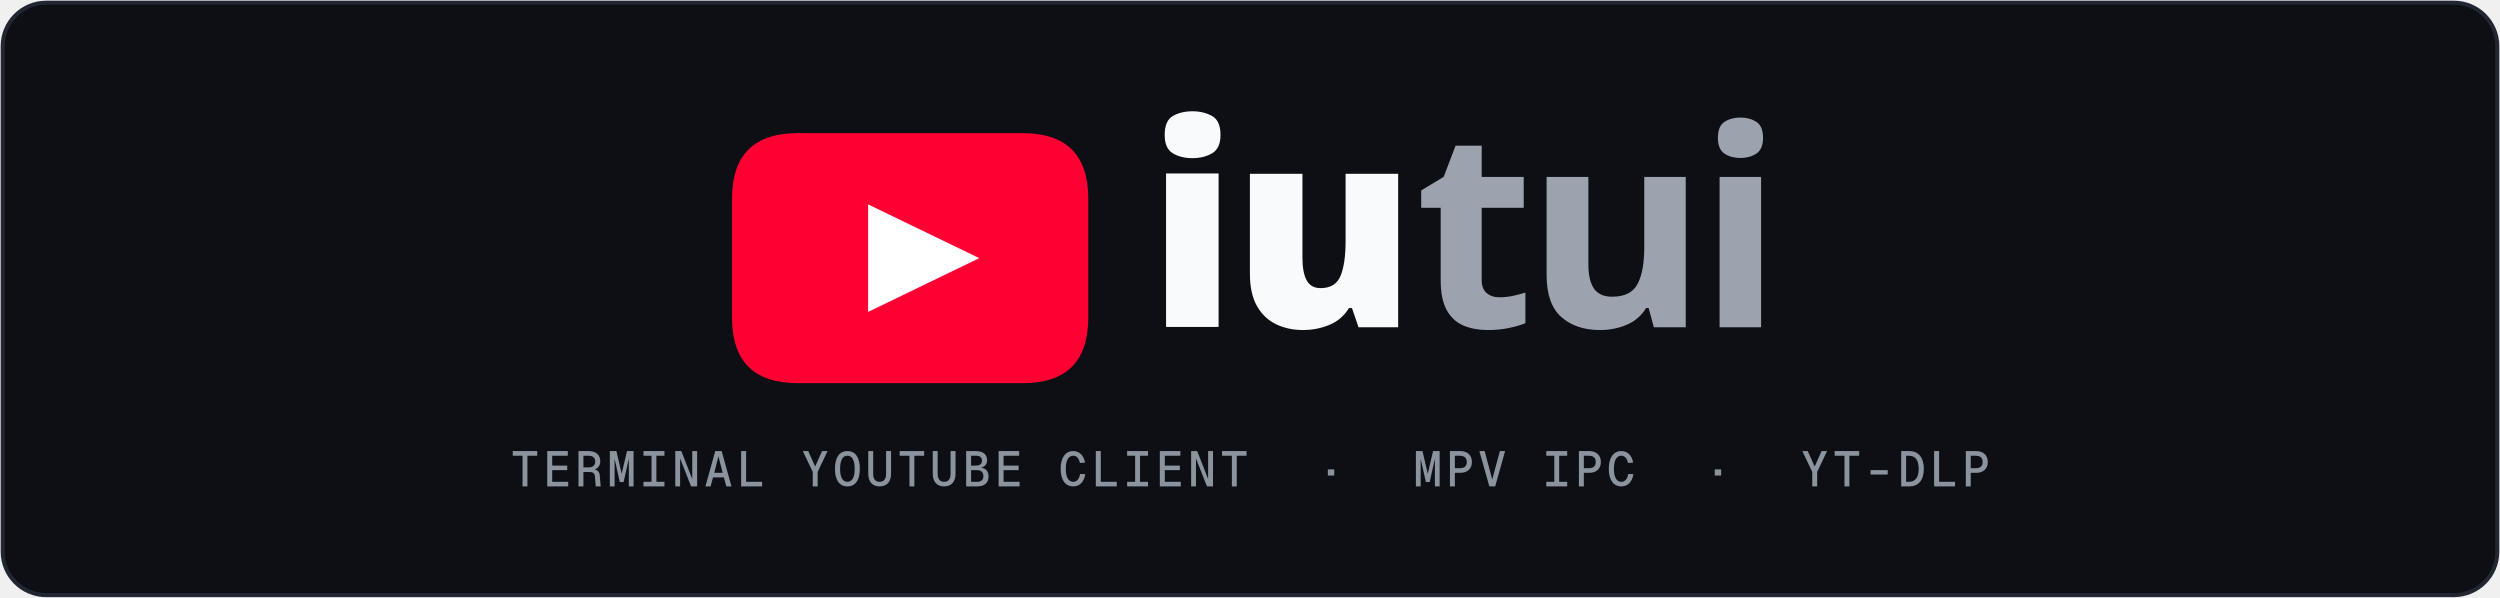
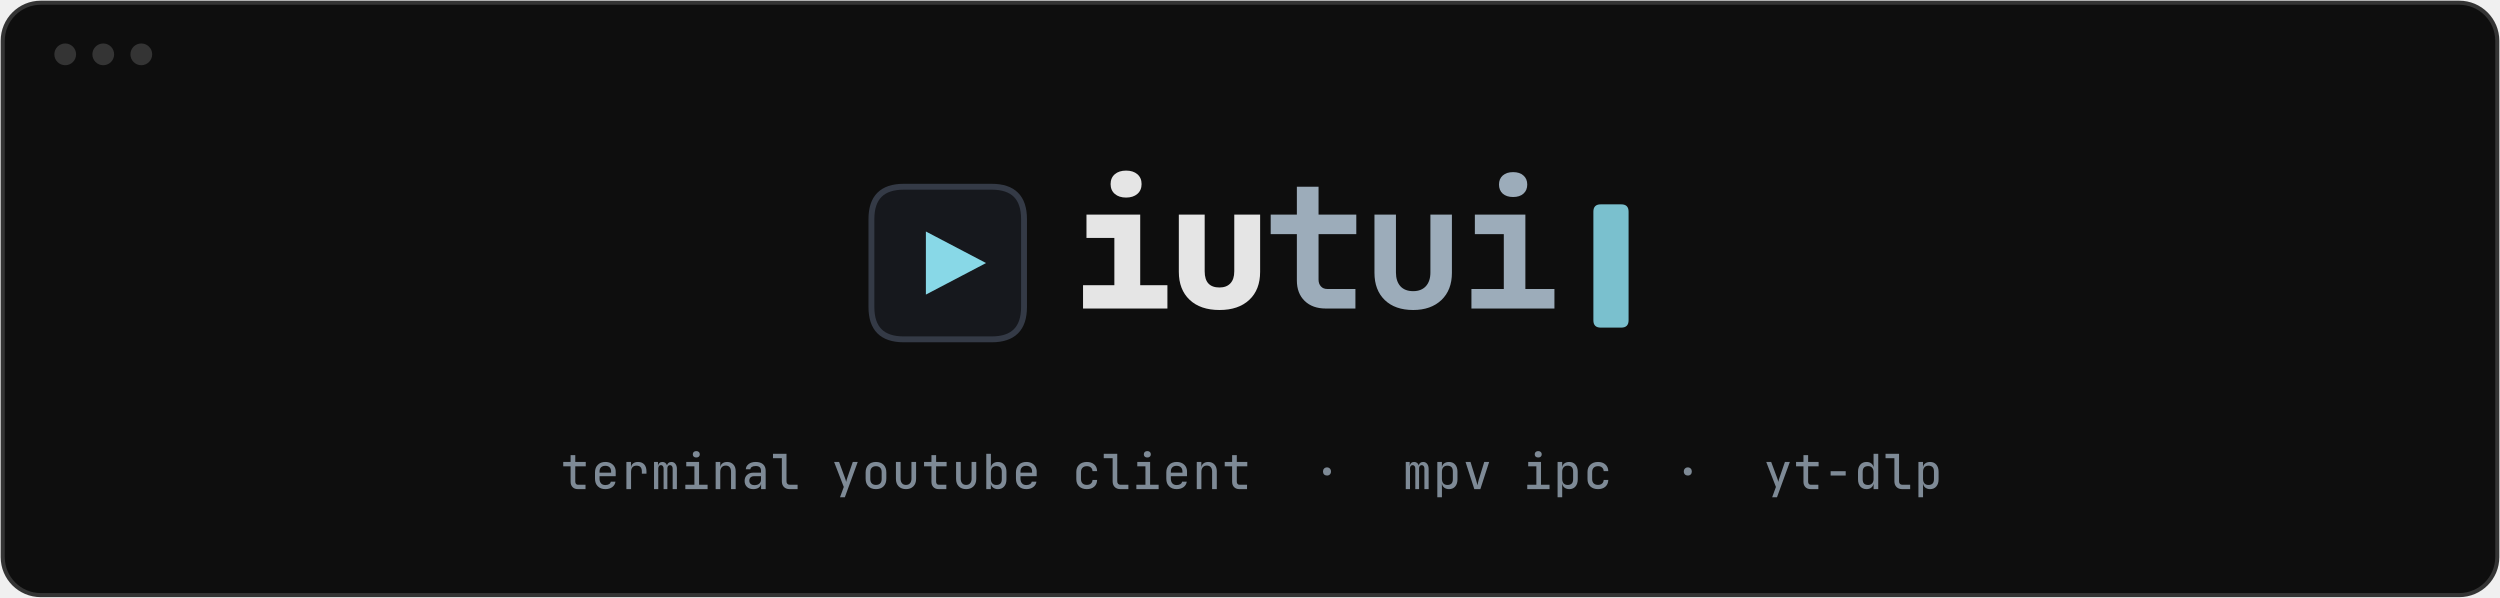
<svg xmlns="http://www.w3.org/2000/svg" width="920" height="220" viewBox="0 0 920 220">
-   <rect x="1" y="1" width="918" height="218" rx="16" fill="#0D0F14" stroke="#222633" stroke-width="1.5" />
-   <g transform="translate(161.00,26.00) scale(1.15)">
-     <path d="M115.25 20.00H187.25Q208.25 20.00 208.25 41.00V79.00Q208.25 100.00 187.25 100.00H115.25Q94.25 100.00 94.25 79.00V41.00Q94.25 20.00 115.25 20.00Z" fill="#FF0033" />
-     <path d="M137.80 42.80 L173.37 60.00 L137.80 77.20Z" fill="#FFFFFF" />
-     <g transform="translate(227.25,-13.00)">
-       <path d="M14.34 26.00C16.75 26.00,18.84 26.51,20.62 27.52C22.41 28.52,23.31 30.53,23.31 33.55C23.31 36.45,22.41 38.41,20.62 39.45C18.84 40.48,16.75 41.00,14.34 41.00C11.88 41.00,9.77 40.48,8.05 39.45C6.32 38.41,5.45 36.45,5.45 33.55C5.45 30.53,6.32 28.52,8.05 27.52C9.77 26.51,11.88 26.00,14.34 26.00ZM22.70 45.89L22.70 95.00L5.89 95.00L5.89 45.89ZM80.16 46.00L80.16 95.11L67.48 95.11L65.38 88.98L64.41 88.98C62.88 91.48,60.79 93.27,58.14 94.36C55.50 95.45,52.69 96.00,49.70 96.00C46.54 96.00,43.66 95.38,41.08 94.14C38.49 92.89,36.45 90.94,34.95 88.28C33.46 85.62,32.72 82.18,32.72 77.97L32.72 46.00L49.53 46.00L49.53 72.81C49.53 76.01,49.98 78.45,50.89 80.11C51.80 81.77,53.28 82.59,55.34 82.59C58.51 82.59,60.63 81.29,61.72 78.69C62.80 76.07,63.34 72.34,63.34 67.48L63.34 46.00Z" fill="#F9FAFB" />
+   <rect x="1" y="1" width="918" height="218" rx="14" fill="#0E0E0E" stroke="#343434" stroke-width="1.5" />
+   <circle cx="24" cy="20" r="4" fill="#343434" />
+   <circle cx="38" cy="20" r="4" fill="#343434" />
+   <circle cx="52" cy="20" r="4" fill="#343434" />
+   <g transform="translate(179.20,32.00) scale(1.08)">
+     <path d="M142.00 34.00H172.00Q183.00 34.00 183.00 45.00V75.00Q183.00 86.00 172.00 86.00H142.00Q131.00 86.00 131.00 75.00V45.00Q131.00 34.00 142.00 34.00Z" fill="#16181D" stroke="#343A46" stroke-width="2" />
+     <path d="M149.56 49.25 L170.06 60.00 L149.56 70.75Z" fill="#88D8E7" />
+     <g transform="translate(199.00,15.50)">
+       <path d="M4.11 60.00L4.11 52.05L14.78 52.05L14.78 35.95L5.28 35.95L5.28 28.00L23.59 28.00L23.59 52.05L32.86 52.05L32.86 60.00ZM18.78 22.19C17.18 22.19,15.89 21.78,14.94 20.95C13.98 20.12,13.50 19.00,13.50 17.59C13.50 16.18,13.98 15.06,14.94 14.23C15.89 13.41,17.18 13.00,18.78 13.00C20.38 13.00,21.66 13.41,22.62 14.23C23.58 15.06,24.06 16.18,24.06 17.59C24.06 19.00,23.58 20.12,22.62 20.95C21.66 21.78,20.38 22.19,18.78 22.19ZM50.61 60.50C46.27 60.50,42.87 59.34,40.42 57.02C37.97 54.70,36.75 51.52,36.75 47.50L36.75 28.00L45.56 28.00L45.56 47.34C45.56 51.00,47.24 52.83,50.61 52.83C52.20 52.83,53.44 52.36,54.31 51.42C55.20 50.48,55.64 49.12,55.64 47.34L55.64 28.00L64.45 28.00L64.45 47.50C64.45 51.56,63.22 54.75,60.75 57.05C58.29 59.35,54.91 60.50,50.61 60.50Z" fill="#E5E5E5" />
    </g>
-     <g transform="translate(312.75,-13.00)">
-       <path d="M27.11 85.52C28.57 85.52,29.97 85.37,31.33 85.08C32.68 84.79,34.03 84.43,35.38 84.02L35.38 93.80C33.97 94.39,32.22 94.91,30.14 95.34C28.05 95.78,25.78 96.00,23.31 96.00C20.45 96.00,17.88 95.53,15.62 94.59C13.36 93.66,11.57 92.03,10.25 89.70C8.93 87.38,8.27 84.16,8.27 80.05L8.27 56.88L2.03 56.88L2.03 51.33L9.23 46.98L13.03 37.00L21.39 37.00L21.39 47.00L34.84 47.00L34.84 56.88L21.39 56.88L21.39 80.05C21.39 81.87,21.91 83.24,22.97 84.16C24.02 85.06,25.40 85.52,27.11 85.52ZM86.69 47.00L86.69 95.12L76.48 95.12L74.81 88.95L74.02 88.95C72.49 91.42,70.41 93.21,67.77 94.33C65.13 95.44,62.29 96.00,59.23 96.00C54.13 96.00,50.00 94.61,46.86 91.83C43.72 89.04,42.16 84.55,42.16 78.38L42.16 47.00L55.53 47.00L55.53 75.03C55.53 78.44,56.13 81.01,57.33 82.75C58.54 84.48,60.46 85.34,63.11 85.34C67.10 85.34,69.81 84.00,71.25 81.30C72.69 78.59,73.41 74.68,73.41 69.56L73.41 47.00ZM104.20 28.00C106.14 28.00,107.83 28.46,109.27 29.38C110.70 30.28,111.42 32.00,111.42 34.53C111.42 36.94,110.70 38.61,109.27 39.55C107.83 40.48,106.14 40.95,104.20 40.95C102.20 40.95,100.50 40.48,99.09 39.55C97.69 38.61,96.98 36.94,96.98 34.53C96.98 32.00,97.69 30.28,99.09 29.38C100.50 28.46,102.20 28.00,104.20 28.00ZM110.80 47.00L110.80 95.12L97.52 95.12L97.52 47.00Z" fill="#9CA3AF" />
+     <g transform="translate(265.00,15.50)">
+       <path d="M20.83 60.00C17.82 60.00,15.42 59.14,13.64 57.42C11.86 55.70,10.97 53.37,10.97 50.44L10.97 34.66L2.05 34.66L2.05 28.00L10.97 28.00L10.97 18.50L18.36 18.50L18.36 28.00L31.22 28.00L31.22 34.66L18.36 34.66L18.36 50.16C18.36 51.09,18.62 51.85,19.16 52.45C19.69 53.05,20.42 53.34,21.36 53.34L30.92 53.34L30.92 60.00ZM50.61 60.50C46.49 60.50,43.27 59.37,40.92 57.11C38.58 54.84,37.41 51.75,37.41 47.84L37.41 28.00L44.73 28.00L44.73 47.72C44.73 49.72,45.24 51.28,46.25 52.41C47.27 53.52,48.72 54.08,50.61 54.08C52.44 54.08,53.88 53.52,54.91 52.41C55.95 51.28,56.47 49.72,56.47 47.72L56.47 28.00L63.80 28.00L63.80 47.84C63.80 51.75,62.60 54.84,60.22 57.11C57.83 59.37,54.63 60.50,50.61 60.50ZM70.45 60.00L70.45 53.34L81.48 53.34L81.48 34.66L71.62 34.66L71.62 28.00L88.83 28.00L88.83 53.34L98.73 53.34L98.73 60.00ZM84.66 22.00C83.16 22.00,81.99 21.62,81.12 20.86C80.27 20.09,79.84 19.05,79.84 17.75C79.84 16.46,80.27 15.43,81.12 14.67C81.99 13.90,83.16 13.52,84.66 13.52C86.14 13.52,87.32 13.90,88.17 14.67C89.04 15.43,89.47 16.46,89.47 17.75C89.47 19.05,89.04 20.09,88.17 20.86C87.32 21.62,86.14 22.00,84.66 22.00Z" fill="#9CACBA" />
    </g>
+     <path d="M379.50 40.00H386.50Q389.00 40.00 389.00 42.50V79.50Q389.00 82.00 386.50 82.00H379.50Q377.00 82.00 377.00 79.50V42.50Q377.00 40.00 379.50 40.00Z" fill="#88D8E7" fill-opacity="0.88" />
  </g>
-   <g transform="translate(188.00,161.00)">
-     <path d="M4.30 18.00L6.09 18.00L6.09 6.72L9.70 6.72L9.70 5.00L0.69 5.00L0.69 6.72L4.30 6.72ZM13.38 18.00L21.09 18.00L21.09 16.30L15.21 16.30L15.21 12.00L20.74 12.00L20.74 10.34L15.21 10.34L15.21 6.72L20.95 6.72L20.95 5.00L13.38 5.00ZM24.89 18.00L26.70 18.00L26.70 12.70L28.86 12.70C30.36 12.70,30.84 13.17,30.95 14.53L31.23 18.00L33.04 18.00L32.73 14.14C32.64 12.69,32.04 12.02,30.82 11.78C31.98 11.42,32.90 10.31,32.90 8.78C32.90 6.41,31.31 5.00,28.71 5.00L24.89 5.00ZM26.70 11.00L26.70 6.72L28.68 6.72C30.18 6.72,31.04 7.48,31.04 8.86C31.04 10.23,30.18 11.00,28.68 11.00ZM40.09 16.41L41.48 16.41L43.41 7.81L43.41 18.00L45.16 18.00L45.16 5.00L42.73 5.00L40.78 13.34L38.84 5.00L36.42 5.00L36.42 18.00L38.17 18.00L38.17 7.81ZM48.80 18.00L56.51 18.00L56.51 16.30L53.55 16.30L53.55 6.72L56.51 6.72L56.51 5.00L48.80 5.00L48.80 6.72L51.76 6.72L51.76 16.30L48.80 16.30ZM60.50 18.00L62.28 18.00L62.28 7.73L66.33 18.00L68.55 18.00L68.55 5.00L66.75 5.00L66.75 15.28L62.72 5.00L60.50 5.00ZM71.60 18.00L73.49 18.00L74.38 14.69L78.39 14.69L79.29 18.00L81.18 18.00L77.57 5.00L75.21 5.00ZM76.38 6.89L77.93 13.00L74.85 13.00ZM84.74 18.00L92.45 18.00L92.45 16.30L86.57 16.30L86.57 5.00L84.74 5.00ZM111.09 18.00L112.90 18.00L112.90 12.66L116.54 5.00L114.52 5.00L111.98 10.69L109.43 5.00L107.43 5.00L111.09 12.66ZM123.84 18.00C126.78 18.00,128.42 15.69,128.42 11.53C128.42 7.31,126.78 5.00,123.84 5.00C120.92 5.00,119.26 7.31,119.26 11.53C119.26 15.69,120.92 18.00,123.84 18.00ZM123.84 16.31C122.11 16.31,121.15 14.69,121.15 11.53C121.15 8.36,122.11 6.70,123.84 6.70C125.57 6.70,126.53 8.36,126.53 11.53C126.53 14.69,125.57 16.31,123.84 16.31ZM135.70 18.00C138.33 18.00,139.91 16.31,139.91 13.34L139.91 5.00L138.08 5.00L138.08 13.41C138.08 15.28,137.25 16.31,135.70 16.31C134.17 16.31,133.33 15.28,133.33 13.41L133.33 5.00L131.52 5.00L131.52 13.34C131.52 16.31,133.09 18.00,135.70 18.00ZM146.68 18.00L148.48 18.00L148.48 6.72L152.09 6.72L152.09 5.00L143.07 5.00L143.07 6.72L146.68 6.72ZM159.44 18.00C162.06 18.00,163.64 16.31,163.64 13.34L163.64 5.00L161.81 5.00L161.81 13.41C161.81 15.28,160.98 16.31,159.44 16.31C157.91 16.31,157.06 15.28,157.06 13.41L157.06 5.00L155.25 5.00L155.25 13.34C155.25 16.31,156.83 18.00,159.44 18.00ZM167.55 18.00L171.54 18.00C174.21 18.00,175.79 16.77,175.79 14.31C175.79 12.47,174.79 11.30,172.97 11.08C174.41 10.81,175.25 9.78,175.25 8.41C175.25 6.23,173.83 5.00,171.11 5.00L167.55 5.00ZM169.36 10.33L169.36 6.70L171.14 6.70C172.68 6.70,173.36 7.34,173.36 8.53C173.36 9.67,172.68 10.33,171.14 10.33ZM169.36 16.31L169.36 12.00L171.55 12.00C173.07 12.00,173.89 12.83,173.89 14.22C173.89 15.53,173.13 16.31,171.55 16.31ZM179.49 18.00L187.20 18.00L187.20 16.30L181.32 16.30L181.32 12.00L186.85 12.00L186.85 10.34L181.32 10.34L181.32 6.72L187.05 6.72L187.05 5.00L179.49 5.00ZM206.96 18.00C209.32 18.00,210.95 16.34,211.38 13.50L209.49 13.41C209.18 15.31,208.23 16.31,206.96 16.31C205.16 16.31,204.21 14.58,204.21 11.53C204.21 8.44,205.16 6.70,206.96 6.70C208.12 6.70,209.05 7.62,209.40 9.36L211.30 9.25C210.80 6.55,209.20 5.00,206.96 5.00C203.99 5.00,202.32 7.50,202.32 11.53C202.32 15.53,203.99 18.00,206.96 18.00ZM215.26 18.00L222.96 18.00L222.96 16.30L217.09 16.30L217.09 5.00L215.26 5.00ZM226.78 18.00L234.48 18.00L234.48 16.30L231.53 16.30L231.53 6.72L234.48 6.72L234.48 5.00L226.78 5.00L226.78 6.72L229.73 6.72L229.73 16.30L226.78 16.30ZM238.82 18.00L246.52 18.00L246.52 16.30L240.65 16.30L240.65 12.00L246.18 12.00L246.18 10.34L240.65 10.34L240.65 6.72L246.38 6.72L246.38 5.00L238.82 5.00ZM250.34 18.00L252.12 18.00L252.12 7.73L256.17 18.00L258.39 18.00L258.39 5.00L256.59 5.00L256.59 15.28L252.56 5.00L250.34 5.00ZM265.33 18.00L267.13 18.00L267.13 6.72L270.74 6.72L270.74 5.00L261.72 5.00L261.72 6.72L265.33 6.72ZM300.65 14.00L303.01 14.00L303.01 11.73L300.65 11.73ZM336.73 16.41L338.12 16.41L340.04 7.81L340.04 18.00L341.79 18.00L341.79 5.00L339.37 5.00L337.41 13.34L335.48 5.00L333.05 5.00L333.05 18.00L334.80 18.00L334.80 7.81ZM345.58 18.00L347.39 18.00L347.39 13.00L349.39 13.00C351.95 13.00,353.66 11.55,353.66 9.02C353.66 6.47,351.95 5.00,349.39 5.00L345.58 5.00ZM347.39 11.30L347.39 6.72L349.20 6.72C350.95 6.72,351.77 7.53,351.77 9.02C351.77 10.50,350.95 11.30,349.20 11.30ZM360.08 18.00L362.22 18.00L365.88 5.00L363.96 5.00L361.14 15.44L358.35 5.00L356.41 5.00ZM381.03 18.00L388.73 18.00L388.73 16.30L385.78 16.30L385.78 6.72L388.73 6.72L388.73 5.00L381.03 5.00L381.03 6.72L383.98 6.72L383.98 16.30L381.03 16.30ZM393.04 18.00L394.85 18.00L394.85 13.00L396.85 13.00C399.41 13.00,401.12 11.55,401.12 9.02C401.12 6.47,399.41 5.00,396.85 5.00L393.04 5.00ZM394.85 11.30L394.85 6.72L396.66 6.72C398.41 6.72,399.23 7.53,399.23 9.02C399.23 10.50,398.41 11.30,396.66 11.30ZM408.67 18.00C411.03 18.00,412.65 16.34,413.09 13.50L411.20 13.41C410.89 15.31,409.93 16.31,408.67 16.31C406.87 16.31,405.92 14.58,405.92 11.53C405.92 8.44,406.87 6.70,408.67 6.70C409.82 6.70,410.76 7.62,411.11 9.36L413.01 9.25C412.51 6.55,410.90 5.00,408.67 5.00C405.70 5.00,404.03 7.50,404.03 11.53C404.03 15.53,405.70 18.00,408.67 18.00ZM443.03 14.00L445.39 14.00L445.39 11.73L443.03 11.73ZM478.91 18.00L480.72 18.00L480.72 12.66L484.36 5.00L482.34 5.00L479.80 10.69L477.25 5.00L475.25 5.00L478.91 12.66ZM490.77 18.00L492.57 18.00L492.57 6.72L496.18 6.72L496.18 5.00L487.16 5.00L487.16 6.72L490.77 6.72ZM500.37 13.62L506.68 13.62L506.68 12.00L500.37 12.00ZM511.64 18.00L514.64 18.00C517.91 18.00,519.97 15.78,519.97 11.53C519.97 7.27,517.91 5.00,514.64 5.00L511.64 5.00ZM513.45 16.30L513.45 6.72L514.58 6.72C516.80 6.72,518.08 8.33,518.08 11.53C518.08 14.70,516.80 16.30,514.58 16.30ZM523.76 18.00L531.46 18.00L531.46 16.30L525.59 16.30L525.59 5.00L523.76 5.00ZM535.42 18.00L537.23 18.00L537.23 13.00L539.23 13.00C541.80 13.00,543.50 11.55,543.50 9.02C543.50 6.47,541.80 5.00,539.23 5.00L535.42 5.00ZM537.23 11.30L537.23 6.72L539.05 6.72C540.80 6.72,541.61 7.53,541.61 9.02C541.61 10.50,540.80 11.30,539.05 11.30Z" fill="#8B949E" />
+   <g transform="translate(206.50,162.00)">
+     <path d="M6.16 18.00C5.33 18.00,4.68 17.75,4.20 17.25C3.72 16.75,3.48 16.09,3.48 15.27L3.48 9.61L0.77 9.61L0.77 8.00L3.48 8.00L3.48 5.50L5.20 5.50L5.20 8.00L9.06 8.00L9.06 9.61L5.20 9.61L5.20 15.27C5.20 15.60,5.29 15.87,5.47 16.08C5.64 16.29,5.88 16.39,6.19 16.39L8.97 16.39L8.97 18.00ZM16.27 18.00C15.12 18.00,14.20 17.66,13.50 16.97C12.80 16.28,12.46 15.34,12.46 14.14L12.46 11.86C12.46 10.67,12.80 9.73,13.50 9.05C14.20 8.35,15.12 8.00,16.27 8.00C17.03 8.00,17.70 8.15,18.27 8.45C18.84 8.76,19.29 9.17,19.60 9.70C19.92 10.23,20.08 10.86,20.08 11.56L20.08 13.23L14.13 13.23L14.13 14.12C14.13 14.88,14.32 15.46,14.69 15.88C15.07 16.29,15.60 16.50,16.27 16.50C16.82 16.50,17.27 16.39,17.63 16.17C17.99 15.95,18.21 15.64,18.27 15.25L19.99 15.25C19.87 16.09,19.47 16.77,18.79 17.27C18.11 17.76,17.27 18.00,16.27 18.00ZM14.13 11.53L14.13 11.95L18.39 11.95L18.39 11.53C18.39 10.86,18.21 10.34,17.83 9.97C17.46 9.61,16.95 9.42,16.27 9.42C15.58 9.42,15.05 9.61,14.68 9.97C14.31 10.34,14.13 10.86,14.13 11.53ZM24.01 18.00L24.01 8.00L25.70 8.00L25.70 9.91L25.73 9.91C25.81 9.31,26.07 8.85,26.52 8.52C26.97 8.17,27.56 8.00,28.30 8.00C29.28 8.00,30.04 8.31,30.59 8.92C31.12 9.53,31.40 10.38,31.40 11.48L31.40 12.31L29.70 12.31L29.70 11.47C29.70 10.06,29.04 9.36,27.73 9.36C27.07 9.36,26.57 9.56,26.23 9.97C25.89 10.38,25.73 10.95,25.73 11.67L25.73 18.00ZM34.18 18.00L34.18 8.00L35.63 8.00L35.63 9.36L35.70 9.36C35.73 8.95,35.90 8.62,36.18 8.38C36.46 8.12,36.82 8.00,37.27 8.00C37.70 8.00,38.05 8.12,38.34 8.34C38.62 8.57,38.84 8.89,38.96 9.28C39.03 8.88,39.21 8.56,39.49 8.34C39.78 8.12,40.15 8.00,40.60 8.00C41.20 8.00,41.67 8.23,42.04 8.70C42.41 9.17,42.60 9.78,42.60 10.53L42.60 18.00L41.04 18.00L41.04 10.41C41.04 10.03,40.95 9.73,40.77 9.52C40.59 9.29,40.36 9.17,40.05 9.17C39.75 9.17,39.51 9.28,39.34 9.50C39.17 9.72,39.09 10.02,39.09 10.41L39.09 18.00L37.70 18.00L37.70 10.41C37.70 10.03,37.61 9.73,37.43 9.52C37.26 9.29,37.03 9.17,36.73 9.17C36.42 9.17,36.18 9.28,36.01 9.50C35.83 9.72,35.74 10.02,35.74 10.41L35.74 18.00ZM45.70 18.00L45.70 16.39L49.04 16.39L49.04 9.61L46.04 9.61L46.04 8.00L50.76 8.00L50.76 16.39L53.90 16.39L53.90 18.00ZM49.73 6.36C49.34 6.36,49.03 6.26,48.79 6.05C48.56 5.84,48.45 5.55,48.45 5.19C48.45 4.82,48.56 4.54,48.79 4.33C49.03 4.11,49.34 4.00,49.73 4.00C50.12 4.00,50.44 4.11,50.67 4.33C50.91 4.54,51.03 4.82,51.03 5.19C51.03 5.55,50.91 5.84,50.67 6.05C50.44 6.26,50.12 6.36,49.73 6.36ZM56.86 18.00L56.86 8.00L58.55 8.00L58.55 9.89L58.56 9.89C58.64 9.31,58.91 8.85,59.36 8.52C59.80 8.17,60.39 8.00,61.11 8.00C62.05 8.00,62.81 8.31,63.38 8.94C63.95 9.55,64.23 10.38,64.23 11.42L64.23 18.00L62.52 18.00L62.52 11.59C62.52 10.86,62.34 10.29,62.00 9.91C61.66 9.52,61.18 9.33,60.58 9.33C59.95 9.33,59.46 9.54,59.09 9.95C58.74 10.36,58.56 10.92,58.56 11.64L58.56 18.00ZM70.70 18.00C69.72 18.00,68.95 17.73,68.38 17.17C67.80 16.61,67.52 15.88,67.52 14.97C67.52 14.06,67.81 13.34,68.41 12.78C69.00 12.22,69.78 11.94,70.75 11.94L73.55 11.94L73.55 11.22C73.55 10.07,72.90 9.50,71.61 9.50C71.02 9.50,70.55 9.61,70.20 9.81C69.86 10.02,69.67 10.32,69.64 10.70L67.95 10.70C68.00 9.91,68.35 9.27,69.00 8.77C69.66 8.26,70.52 8.00,71.61 8.00C72.77 8.00,73.68 8.29,74.31 8.86C74.95 9.43,75.27 10.23,75.27 11.27L75.27 18.00L73.58 18.00L73.58 16.05L73.55 16.05C73.46 16.65,73.17 17.13,72.67 17.48C72.17 17.83,71.52 18.00,70.70 18.00ZM71.16 16.53C71.88 16.53,72.46 16.36,72.89 16.00C73.33 15.64,73.55 15.14,73.55 14.52L73.55 13.25L70.91 13.25C70.41 13.25,70.02 13.40,69.70 13.70C69.40 14.00,69.25 14.39,69.25 14.88C69.25 15.38,69.41 15.78,69.75 16.08C70.08 16.38,70.55 16.53,71.16 16.53ZM84.08 18.00C83.21 18.00,82.51 17.74,81.99 17.22C81.48 16.69,81.22 16.00,81.22 15.14L81.22 6.61L77.96 6.61L77.96 5.00L82.93 5.00L82.93 15.11C82.93 15.51,83.03 15.82,83.24 16.05C83.46 16.28,83.75 16.39,84.13 16.39L87.02 16.39L87.02 18.00ZM102.62 21.00L104.01 17.20L100.45 8.00L102.28 8.00L104.42 13.80C104.51 14.05,104.61 14.32,104.70 14.61C104.79 14.89,104.86 15.14,104.89 15.34C104.93 15.14,104.98 14.89,105.06 14.61C105.14 14.32,105.23 14.05,105.32 13.80L107.32 8.00L109.14 8.00L104.40 21.00ZM115.86 18.00C114.69 18.00,113.77 17.66,113.08 16.98C112.39 16.30,112.05 15.34,112.05 14.12L112.05 11.89C112.05 10.67,112.39 9.72,113.08 9.03C113.77 8.34,114.69 8.00,115.86 8.00C117.02 8.00,117.95 8.34,118.64 9.03C119.33 9.72,119.67 10.67,119.67 11.89L119.67 14.12C119.67 15.34,119.33 16.30,118.64 16.98C117.95 17.66,117.02 18.00,115.86 18.00ZM115.86 16.45C116.50 16.45,117.02 16.27,117.39 15.91C117.77 15.53,117.95 14.98,117.95 14.27L117.95 11.73C117.95 11.03,117.77 10.49,117.39 10.12C117.02 9.75,116.50 9.56,115.86 9.56C115.21 9.56,114.70 9.75,114.33 10.12C113.95 10.49,113.77 11.03,113.77 11.73L113.77 14.27C113.77 14.98,113.95 15.53,114.33 15.91C114.70 16.27,115.21 16.45,115.86 16.45ZM126.91 18.00C125.78 18.00,124.88 17.66,124.20 16.98C123.54 16.31,123.20 15.39,123.20 14.22L123.20 8.00L124.92 8.00L124.92 14.22C124.92 14.91,125.10 15.45,125.45 15.86C125.80 16.26,126.29 16.45,126.91 16.45C127.52 16.45,128.00 16.26,128.36 15.86C128.72 15.45,128.91 14.91,128.91 14.22L128.91 8.00L130.62 8.00L130.62 14.22C130.62 15.39,130.29 16.31,129.61 16.98C128.93 17.66,128.03 18.00,126.91 18.00ZM138.94 18.00C138.12 18.00,137.46 17.75,136.99 17.25C136.51 16.75,136.27 16.09,136.27 15.27L136.27 9.61L133.55 9.61L133.55 8.00L136.27 8.00L136.27 5.50L137.99 5.50L137.99 8.00L141.85 8.00L141.85 9.61L137.99 9.61L137.99 15.27C137.99 15.60,138.07 15.87,138.25 16.08C138.43 16.29,138.67 16.39,138.97 16.39L141.75 16.39L141.75 18.00ZM149.04 18.00C147.91 18.00,147.01 17.66,146.34 16.98C145.67 16.31,145.34 15.39,145.34 14.22L145.34 8.00L147.05 8.00L147.05 14.22C147.05 14.91,147.23 15.45,147.59 15.86C147.94 16.26,148.42 16.45,149.04 16.45C149.65 16.45,150.14 16.26,150.49 15.86C150.86 15.45,151.04 14.91,151.04 14.22L151.04 8.00L152.76 8.00L152.76 14.22C152.76 15.39,152.42 16.31,151.74 16.98C151.06 17.66,150.16 18.00,149.04 18.00ZM160.76 18.00C160.04 18.00,159.45 17.82,158.98 17.45C158.52 17.09,158.23 16.58,158.13 15.92L158.13 18.00L156.45 18.00L156.45 5.00L158.15 5.00L158.15 7.78L158.12 10.05C158.22 9.41,158.51 8.91,158.98 8.55C159.45 8.18,160.04 8.00,160.76 8.00C161.70 8.00,162.46 8.33,163.02 8.98C163.59 9.63,163.87 10.51,163.87 11.61L163.87 14.39C163.87 15.51,163.59 16.39,163.02 17.03C162.46 17.68,161.70 18.00,160.76 18.00ZM160.15 16.47C160.78 16.47,161.28 16.31,161.63 15.98C161.98 15.65,162.16 15.11,162.16 14.36L162.16 11.66C162.16 10.90,161.98 10.36,161.63 10.03C161.28 9.70,160.78 9.53,160.15 9.53C159.53 9.53,159.04 9.73,158.68 10.11C158.32 10.50,158.15 11.04,158.15 11.73L158.15 14.27C158.15 14.98,158.32 15.52,158.68 15.91C159.04 16.28,159.53 16.47,160.15 16.47ZM171.18 18.00C170.04 18.00,169.11 17.66,168.42 16.97C167.72 16.28,167.37 15.34,167.37 14.14L167.37 11.86C167.37 10.67,167.72 9.73,168.42 9.05C169.11 8.35,170.04 8.00,171.18 8.00C171.94 8.00,172.61 8.15,173.18 8.45C173.75 8.76,174.20 9.17,174.51 9.70C174.83 10.23,175.00 10.86,175.00 11.56L175.00 13.23L169.04 13.23L169.04 14.12C169.04 14.88,169.23 15.46,169.61 15.88C169.99 16.29,170.52 16.50,171.18 16.50C171.73 16.50,172.19 16.39,172.54 16.17C172.91 15.95,173.12 15.64,173.18 15.25L174.90 15.25C174.79 16.09,174.39 16.77,173.70 17.27C173.02 17.76,172.18 18.00,171.18 18.00ZM169.04 11.53L169.04 11.95L173.31 11.95L173.31 11.53C173.31 10.86,173.12 10.34,172.75 9.97C172.38 9.61,171.86 9.42,171.18 9.42C170.50 9.42,169.96 9.61,169.59 9.97C169.22 10.34,169.04 10.86,169.04 11.53ZM193.46 18.00C192.29 18.00,191.35 17.67,190.64 17.02C189.93 16.35,189.58 15.44,189.58 14.28L189.58 11.70C189.58 10.56,189.93 9.66,190.64 9.00C191.35 8.34,192.29 8.00,193.46 8.00C194.57 8.00,195.47 8.30,196.16 8.91C196.85 9.51,197.21 10.34,197.24 11.38L195.55 11.38C195.51 10.79,195.30 10.34,194.93 10.03C194.55 9.71,194.06 9.55,193.46 9.55C192.79 9.55,192.26 9.74,191.88 10.12C191.49 10.50,191.30 11.03,191.30 11.72L191.30 14.27C191.30 14.98,191.49 15.52,191.88 15.89C192.26 16.26,192.79 16.44,193.46 16.44C194.07 16.44,194.56 16.28,194.93 15.97C195.30 15.66,195.51 15.21,195.55 14.62L197.24 14.62C197.21 15.68,196.85 16.51,196.16 17.11C195.47 17.70,194.57 18.00,193.46 18.00ZM205.80 18.00C204.93 18.00,204.23 17.74,203.71 17.22C203.20 16.69,202.95 16.00,202.95 15.14L202.95 6.61L199.68 6.61L199.68 5.00L204.65 5.00L204.65 15.11C204.65 15.51,204.75 15.82,204.96 16.05C205.18 16.28,205.48 16.39,205.85 16.39L208.74 16.39L208.74 18.00ZM211.68 18.00L211.68 16.39L215.02 16.39L215.02 9.61L212.02 9.61L212.02 8.00L216.74 8.00L216.74 16.39L219.88 16.39L219.88 18.00ZM215.71 6.36C215.32 6.36,215.01 6.26,214.77 6.05C214.54 5.84,214.43 5.55,214.43 5.19C214.43 4.82,214.54 4.54,214.77 4.33C215.01 4.11,215.32 4.00,215.71 4.00C216.11 4.00,216.42 4.11,216.65 4.33C216.89 4.54,217.01 4.82,217.01 5.19C217.01 5.55,216.89 5.84,216.65 6.05C216.42 6.26,216.11 6.36,215.71 6.36ZM226.51 18.00C225.36 18.00,224.44 17.66,223.75 16.97C223.05 16.28,222.70 15.34,222.70 14.14L222.70 11.86C222.70 10.67,223.05 9.73,223.75 9.05C224.44 8.35,225.36 8.00,226.51 8.00C227.27 8.00,227.94 8.15,228.51 8.45C229.08 8.76,229.53 9.17,229.84 9.70C230.16 10.23,230.32 10.86,230.32 11.56L230.32 13.23L224.37 13.23L224.37 14.12C224.37 14.88,224.56 15.46,224.93 15.88C225.32 16.29,225.84 16.50,226.51 16.50C227.06 16.50,227.52 16.39,227.87 16.17C228.23 15.95,228.45 15.64,228.51 15.25L230.23 15.25C230.11 16.09,229.71 16.77,229.03 17.27C228.35 17.76,227.51 18.00,226.51 18.00ZM224.37 11.53L224.37 11.95L228.64 11.95L228.64 11.53C228.64 10.86,228.45 10.34,228.07 9.97C227.71 9.61,227.19 9.42,226.51 9.42C225.82 9.42,225.29 9.61,224.92 9.97C224.55 10.34,224.37 10.86,224.37 11.53ZM233.91 18.00L233.91 8.00L235.59 8.00L235.59 9.89L235.61 9.89C235.69 9.31,235.96 8.85,236.41 8.52C236.85 8.17,237.44 8.00,238.16 8.00C239.10 8.00,239.86 8.31,240.42 8.94C240.99 9.55,241.28 10.38,241.28 11.42L241.28 18.00L239.56 18.00L239.56 11.59C239.56 10.86,239.39 10.29,239.05 9.91C238.70 9.52,238.23 9.33,237.62 9.33C237.00 9.33,236.50 9.54,236.14 9.95C235.79 10.36,235.61 10.92,235.61 11.64L235.61 18.00ZM249.59 18.00C248.77 18.00,248.12 17.75,247.64 17.25C247.16 16.75,246.92 16.09,246.92 15.27L246.92 9.61L244.20 9.61L244.20 8.00L246.92 8.00L246.92 5.50L248.64 5.50L248.64 8.00L252.50 8.00L252.50 9.61L248.64 9.61L248.64 15.27C248.64 15.60,248.73 15.87,248.91 16.08C249.08 16.29,249.32 16.39,249.62 16.39L252.41 16.39L252.41 18.00ZM281.84 13.00C281.40 13.00,281.04 12.87,280.76 12.59C280.49 12.31,280.36 11.96,280.36 11.53C280.36 11.09,280.49 10.72,280.76 10.44C281.04 10.15,281.40 10.00,281.84 10.00C282.28 10.00,282.63 10.15,282.90 10.44C283.17 10.72,283.31 11.09,283.31 11.53C283.31 11.96,283.17 12.31,282.90 12.59C282.63 12.87,282.28 13.00,281.84 13.00ZM310.82 18.00L310.82 8.00L312.27 8.00L312.27 9.36L312.33 9.36C312.37 8.95,312.54 8.62,312.82 8.38C313.10 8.12,313.46 8.00,313.91 8.00C314.34 8.00,314.69 8.12,314.97 8.34C315.26 8.57,315.47 8.89,315.60 9.28C315.67 8.88,315.85 8.56,316.13 8.34C316.42 8.12,316.79 8.00,317.24 8.00C317.83 8.00,318.31 8.23,318.68 8.70C319.05 9.17,319.24 9.78,319.24 10.53L319.24 18.00L317.68 18.00L317.68 10.41C317.68 10.03,317.59 9.73,317.41 9.52C317.23 9.29,316.99 9.17,316.69 9.17C316.39 9.17,316.15 9.28,315.97 9.50C315.80 9.72,315.72 10.02,315.72 10.41L315.72 18.00L314.33 18.00L314.33 10.41C314.33 10.03,314.24 9.73,314.07 9.52C313.90 9.29,313.66 9.17,313.36 9.17C313.06 9.17,312.82 9.28,312.64 9.50C312.46 9.72,312.38 10.02,312.38 10.41L312.38 18.00ZM322.43 21.00L322.43 8.00L324.12 8.00L324.12 9.89L324.13 9.89C324.23 9.31,324.50 8.85,324.96 8.52C325.43 8.17,326.02 8.00,326.74 8.00C327.69 8.00,328.45 8.33,329.01 8.98C329.57 9.63,329.85 10.51,329.85 11.61L329.85 14.38C329.85 15.50,329.57 16.39,329.01 17.03C328.45 17.68,327.69 18.00,326.74 18.00C326.03 18.00,325.45 17.82,324.98 17.45C324.52 17.09,324.23 16.59,324.13 15.94L324.10 15.94L324.13 18.19L324.13 21.00ZM326.13 16.47C326.77 16.47,327.26 16.30,327.62 15.97C327.97 15.62,328.15 15.07,328.15 14.31L328.15 11.53C328.15 10.76,327.97 10.21,327.62 9.88C327.26 9.53,326.77 9.36,326.13 9.36C325.52 9.36,325.03 9.56,324.66 9.95C324.31 10.35,324.13 10.90,324.13 11.61L324.13 14.22C324.13 14.94,324.31 15.50,324.66 15.89C325.03 16.28,325.52 16.47,326.13 16.47ZM336.05 18.00L332.82 8.00L334.65 8.00L336.68 14.56C336.79 14.96,336.89 15.34,336.98 15.70C337.07 16.07,337.14 16.36,337.20 16.58C337.23 16.36,337.30 16.07,337.38 15.70C337.46 15.34,337.56 14.96,337.68 14.56L339.70 8.00L341.51 8.00L338.27 18.00ZM355.53 18.00L355.53 16.39L358.88 16.39L358.88 9.61L355.88 9.61L355.88 8.00L360.59 8.00L360.59 16.39L363.73 16.39L363.73 18.00ZM359.56 6.36C359.18 6.36,358.86 6.26,358.62 6.05C358.39 5.84,358.28 5.55,358.28 5.19C358.28 4.82,358.39 4.54,358.62 4.33C358.86 4.11,359.18 4.00,359.56 4.00C359.96 4.00,360.27 4.11,360.50 4.33C360.74 4.54,360.86 4.82,360.86 5.19C360.86 5.55,360.74 5.84,360.50 6.05C360.27 6.26,359.96 6.36,359.56 6.36ZM366.69 21.00L366.69 8.00L368.38 8.00L368.38 9.89L368.39 9.89C368.49 9.31,368.76 8.85,369.22 8.52C369.69 8.17,370.29 8.00,371.00 8.00C371.95 8.00,372.71 8.33,373.27 8.98C373.83 9.63,374.11 10.51,374.11 11.61L374.11 14.38C374.11 15.50,373.83 16.39,373.27 17.03C372.71 17.68,371.95 18.00,371.00 18.00C370.29 18.00,369.71 17.82,369.24 17.45C368.78 17.09,368.50 16.59,368.39 15.94L368.36 15.94L368.39 18.19L368.39 21.00ZM370.39 16.47C371.03 16.47,371.52 16.30,371.88 15.97C372.23 15.62,372.41 15.07,372.41 14.31L372.41 11.53C372.41 10.76,372.23 10.21,371.88 9.88C371.52 9.53,371.03 9.36,370.39 9.36C369.78 9.36,369.29 9.56,368.93 9.95C368.57 10.35,368.39 10.90,368.39 11.61L368.39 14.22C368.39 14.94,368.57 15.50,368.93 15.89C369.29 16.28,369.78 16.47,370.39 16.47ZM381.57 18.00C380.40 18.00,379.46 17.67,378.76 17.02C378.05 16.35,377.70 15.44,377.70 14.28L377.70 11.70C377.70 10.56,378.05 9.66,378.76 9.00C379.46 8.34,380.40 8.00,381.57 8.00C382.68 8.00,383.59 8.30,384.27 8.91C384.96 9.51,385.32 10.34,385.35 11.38L383.66 11.38C383.62 10.79,383.41 10.34,383.04 10.03C382.66 9.71,382.17 9.55,381.57 9.55C380.90 9.55,380.38 9.74,379.99 10.12C379.61 10.50,379.41 11.03,379.41 11.72L379.41 14.27C379.41 14.98,379.61 15.52,379.99 15.89C380.38 16.26,380.90 16.44,381.57 16.44C382.18 16.44,382.67 16.28,383.04 15.97C383.41 15.66,383.62 15.21,383.66 14.62L385.35 14.62C385.32 15.68,384.96 16.51,384.27 17.11C383.59 17.70,382.68 18.00,381.57 18.00ZM414.62 13.00C414.19 13.00,413.83 12.87,413.55 12.59C413.27 12.31,413.14 11.96,413.14 11.53C413.14 11.09,413.27 10.72,413.55 10.44C413.83 10.15,414.19 10.00,414.62 10.00C415.06 10.00,415.41 10.15,415.69 10.44C415.96 10.72,416.09 11.09,416.09 11.53C416.09 11.96,415.96 12.31,415.69 12.59C415.41 12.87,415.06 13.00,414.62 13.00ZM445.65 21.00L447.04 17.20L443.48 8.00L445.30 8.00L447.45 13.80C447.54 14.05,447.63 14.32,447.73 14.61C447.82 14.89,447.88 15.14,447.91 15.34C447.95 15.14,448.01 14.89,448.09 14.61C448.17 14.32,448.26 14.05,448.35 13.80L450.35 8.00L452.16 8.00L447.43 21.00ZM459.84 18.00C459.02 18.00,458.36 17.75,457.89 17.25C457.41 16.75,457.17 16.09,457.17 15.27L457.17 9.61L454.45 9.61L454.45 8.00L457.17 8.00L457.17 5.50L458.89 5.50L458.89 8.00L462.75 8.00L462.75 9.61L458.89 9.61L458.89 15.27C458.89 15.60,458.97 15.87,459.15 16.08C459.33 16.29,459.57 16.39,459.87 16.39L462.65 16.39L462.65 18.00ZM467.17 13.00L467.17 11.41L472.72 11.41L472.72 13.00ZM480.39 18.00C479.43 18.00,478.66 17.68,478.09 17.03C477.53 16.39,477.25 15.51,477.25 14.39L477.25 11.61C477.25 10.51,477.53 9.63,478.09 8.98C478.66 8.33,479.43 8.00,480.39 8.00C481.09 8.00,481.67 8.18,482.14 8.55C482.61 8.91,482.89 9.41,483.00 10.05L482.97 7.78L482.97 5.00L484.69 5.00L484.69 18.00L482.98 18.00L482.98 15.92C482.88 16.58,482.59 17.09,482.12 17.45C481.66 17.82,481.09 18.00,480.39 18.00ZM480.97 16.47C481.58 16.47,482.07 16.28,482.42 15.91C482.79 15.52,482.97 14.98,482.97 14.27L482.97 11.73C482.97 11.04,482.79 10.50,482.42 10.11C482.07 9.73,481.58 9.53,480.97 9.53C480.33 9.53,479.84 9.70,479.48 10.03C479.14 10.36,478.97 10.90,478.97 11.66L478.97 14.36C478.97 15.11,479.14 15.65,479.48 15.98C479.84 16.31,480.33 16.47,480.97 16.47ZM493.50 18.00C492.63 18.00,491.93 17.74,491.41 17.22C490.90 16.69,490.64 16.00,490.64 15.14L490.64 6.61L487.38 6.61L487.38 5.00L492.35 5.00L492.35 15.11C492.35 15.51,492.45 15.82,492.66 16.05C492.88 16.28,493.18 16.39,493.55 16.39L496.44 16.39L496.44 18.00ZM499.48 21.00L499.48 8.00L501.16 8.00L501.16 9.89L501.18 9.89C501.27 9.31,501.55 8.85,502.01 8.52C502.48 8.17,503.07 8.00,503.79 8.00C504.73 8.00,505.49 8.33,506.05 8.98C506.62 9.63,506.90 10.51,506.90 11.61L506.90 14.38C506.90 15.50,506.62 16.39,506.05 17.03C505.49 17.68,504.73 18.00,503.79 18.00C503.08 18.00,502.49 17.82,502.02 17.45C501.56 17.09,501.28 16.59,501.18 15.94L501.15 15.94L501.18 18.19L501.18 21.00ZM503.18 16.47C503.81 16.47,504.31 16.30,504.66 15.97C505.02 15.62,505.20 15.07,505.20 14.31L505.20 11.53C505.20 10.76,505.02 10.21,504.66 9.88C504.31 9.53,503.81 9.36,503.18 9.36C502.56 9.36,502.07 9.56,501.71 9.95C501.36 10.35,501.18 10.90,501.18 11.61L501.18 14.22C501.18 14.94,501.36 15.50,501.71 15.89C502.07 16.28,502.56 16.47,503.18 16.47Z" fill="#7E8A96" />
  </g>
</svg>
